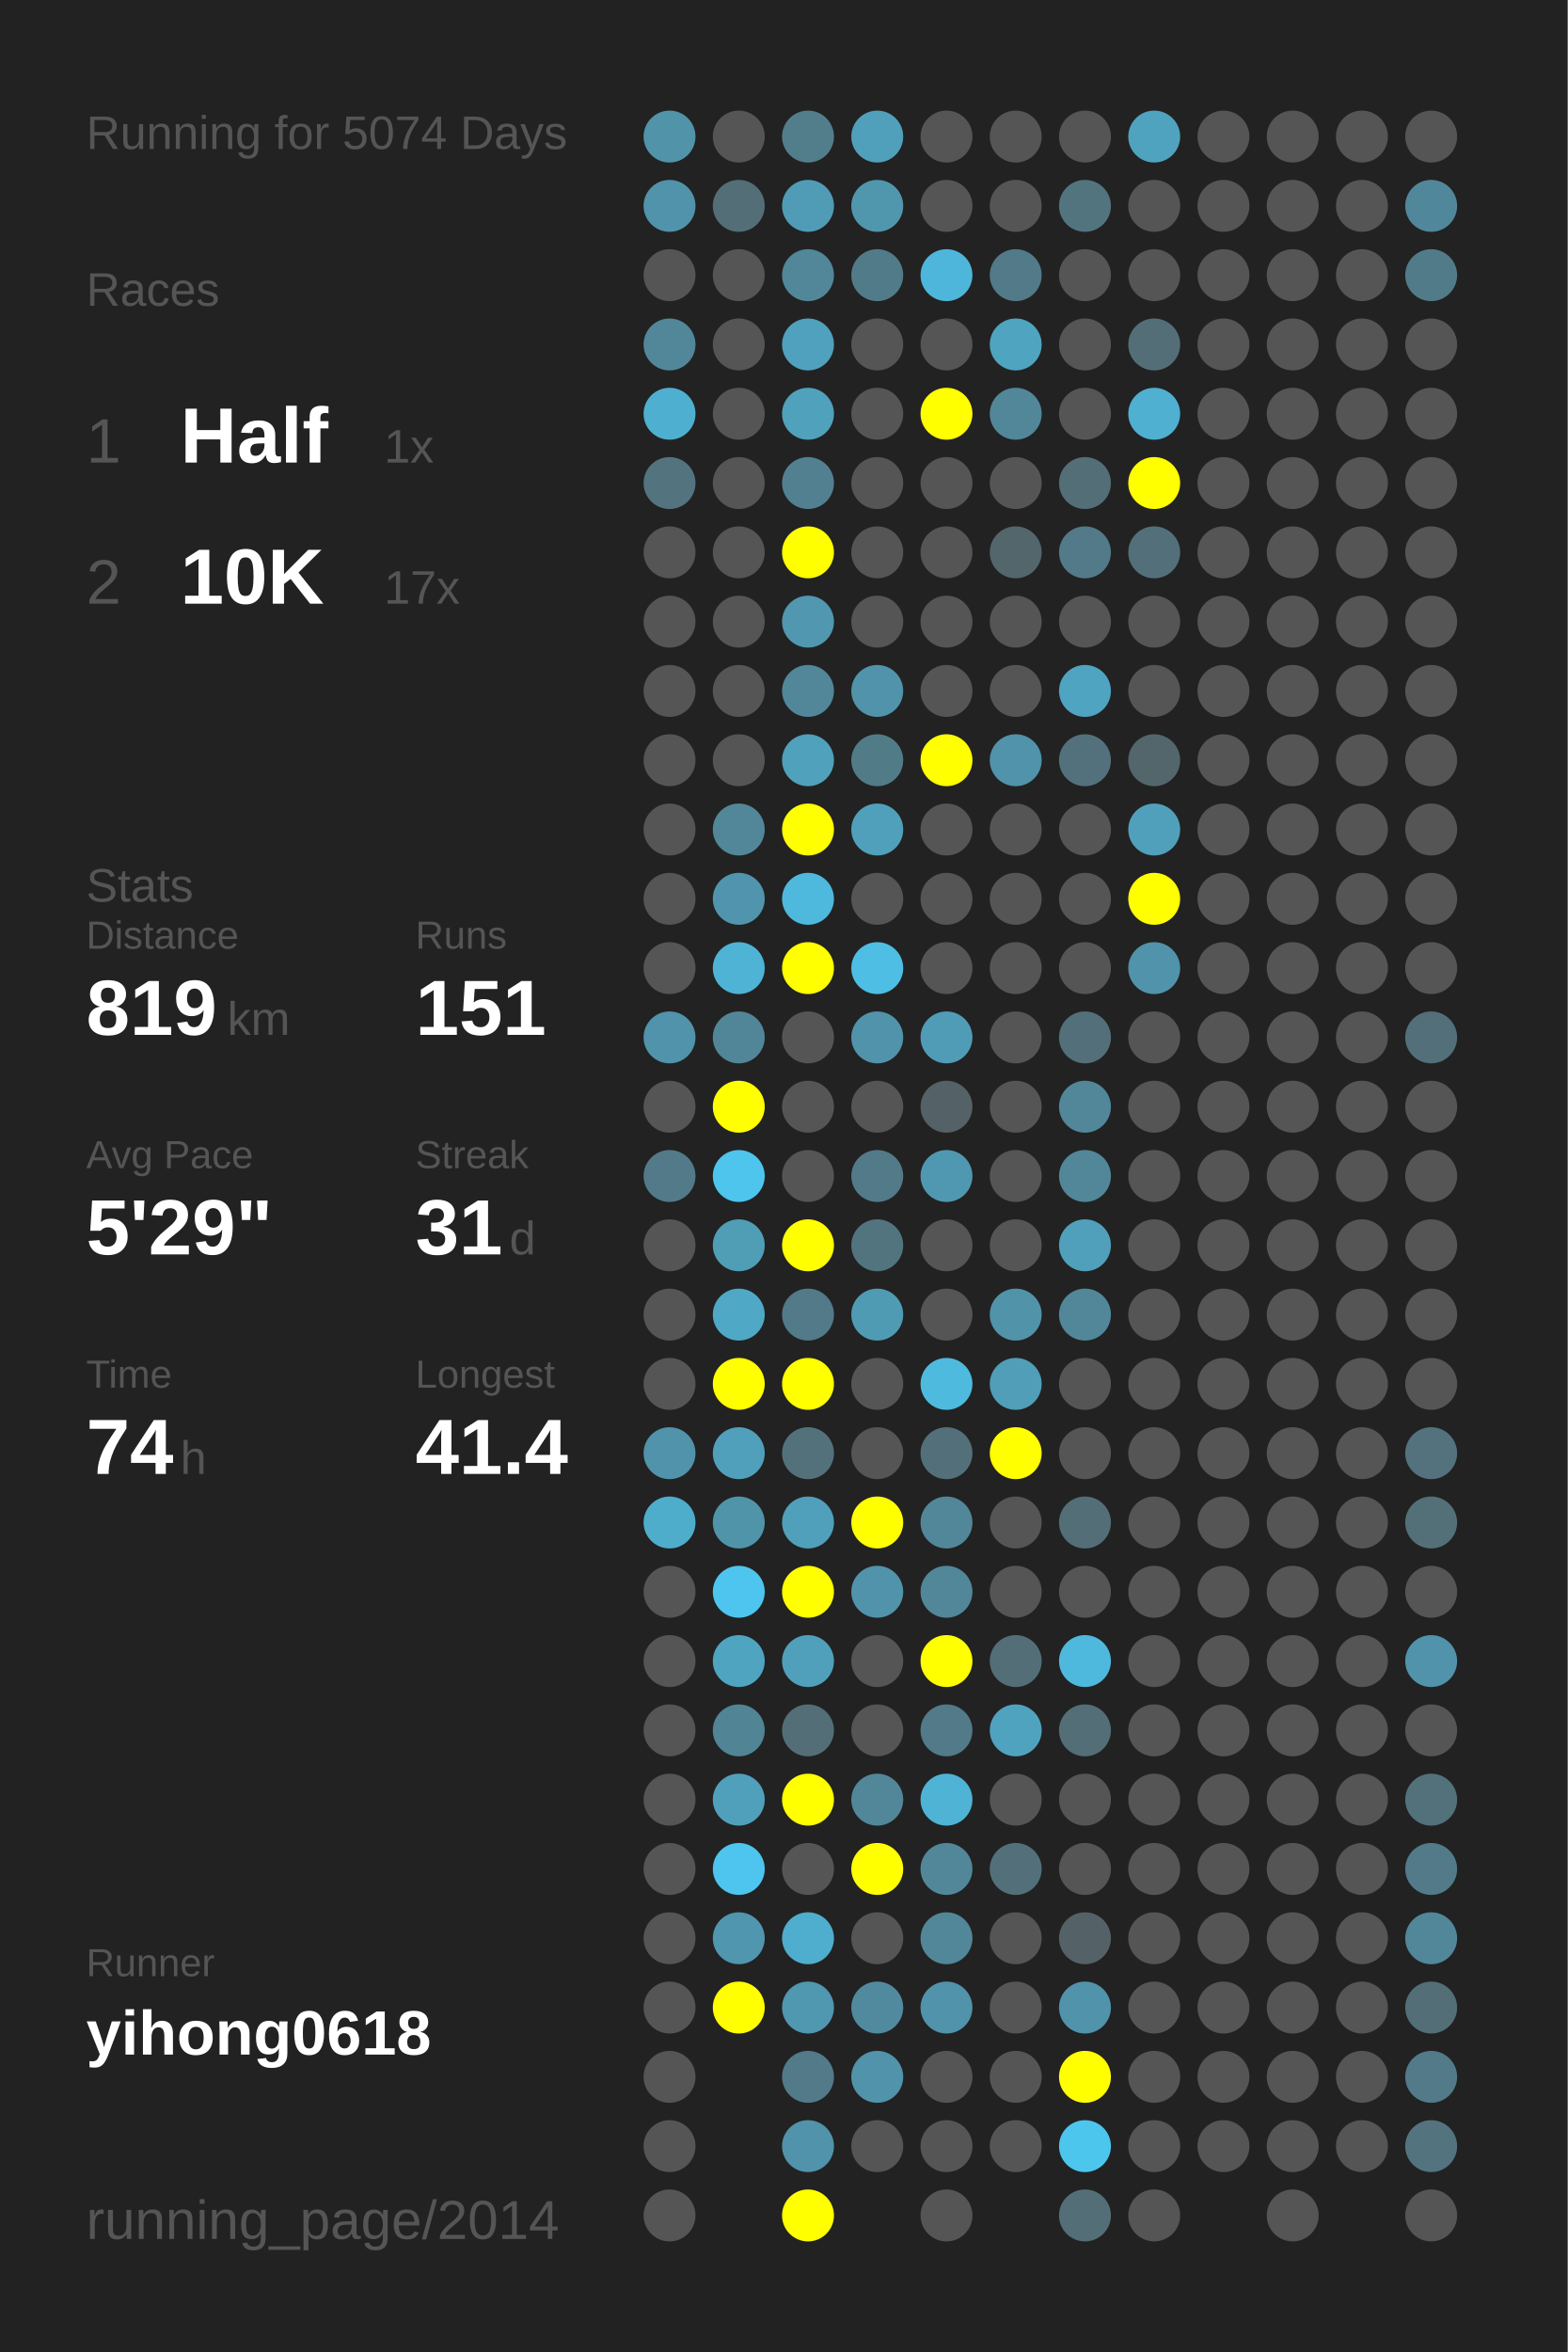
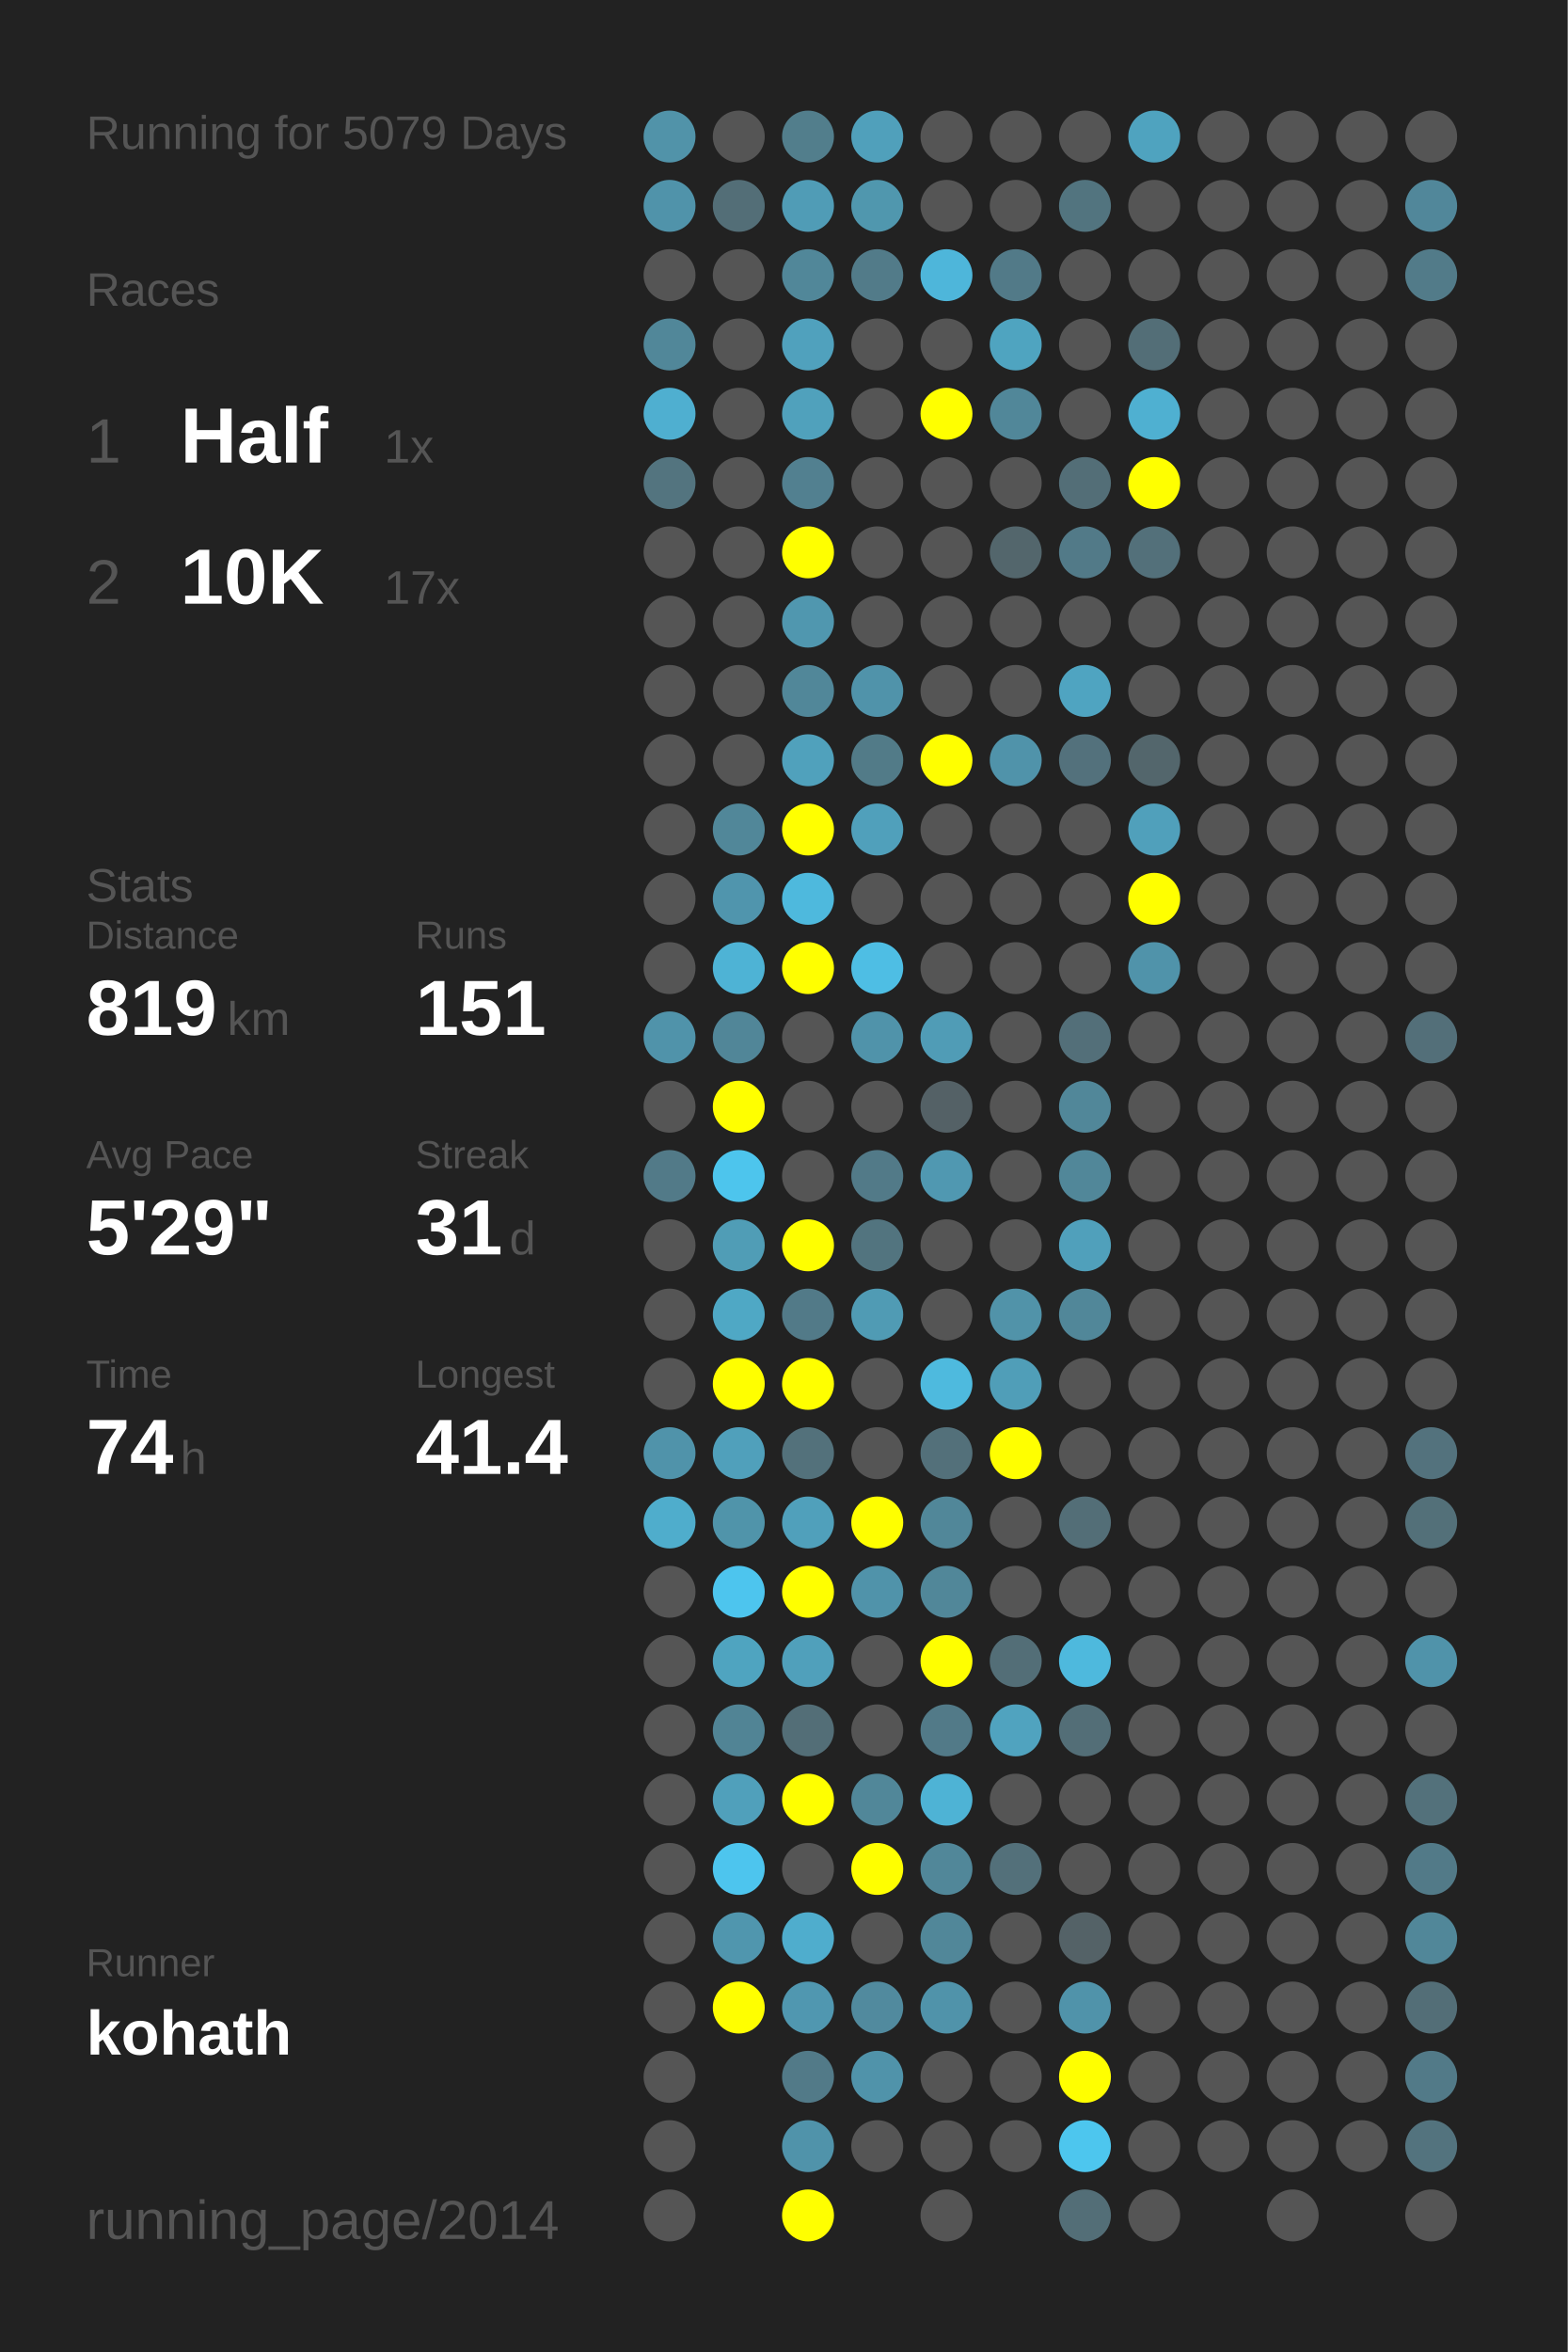
<svg xmlns="http://www.w3.org/2000/svg" baseProfile="full" height="300mm" version="1.1" viewBox="0,0,200,300" width="200mm">
  <defs />
  <rect fill="#222222" height="300" width="200" x="0" y="0" />
-   <text fill="#555555" style="font-size:6px; font-family:Arial;" x="11" y="19">Running for 5074 Days</text>
+   <text fill="#555555" style="font-size:6px; font-family:Arial;" x="11" y="19">Running for 5079 Days</text>
  <text fill="#555555" style="font-size:6px; font-family:Arial;" x="11" y="39">Races</text>
  <text fill="#555555" style="font-size:8px; font-family:Arial;" x="11" y="59">1</text>
  <text fill="#FFFFFF" style="font-size:10px; font-family:Arial; font-weight:bold;" x="23" y="59">Half</text>
  <text fill="#555555" style="font-size:6px; font-family:Arial;" x="49" y="59">1x</text>
  <text fill="#555555" style="font-size:8px; font-family:Arial;" x="11" y="77">2</text>
  <text fill="#FFFFFF" style="font-size:10px; font-family:Arial; font-weight:bold;" x="23" y="77">10K</text>
  <text fill="#555555" style="font-size:6px; font-family:Arial;" x="49" y="77">17x</text>
  <text fill="#555555" style="font-size:6px; font-family:Arial;" x="11" y="115">Stats</text>
  <text fill="#555555" style="font-size:5px; font-family:Arial;" x="11" y="121">Distance</text>
  <text fill="#FFFFFF" style="font-size:10px; font-family:Arial; font-weight:bold;" x="11" y="132">819</text>
  <text fill="#555555" style="font-size:6px; font-family:Arial;" x="29" y="132">km</text>
  <text fill="#555555" style="font-size:5px; font-family:Arial;" x="53" y="121">Runs</text>
  <text fill="#FFFFFF" style="font-size:10px; font-family:Arial; font-weight:bold;" x="53" y="132">151</text>
  <text fill="#555555" style="font-size:5px; font-family:Arial;" x="11" y="149">Avg Pace</text>
  <text fill="#FFFFFF" style="font-size:10px; font-family:Arial; font-weight:bold;" x="11" y="160">5'29"</text>
  <text fill="#555555" style="font-size:5px; font-family:Arial;" x="53" y="149">Streak</text>
  <text fill="#FFFFFF" style="font-size:10px; font-family:Arial; font-weight:bold;" x="53" y="160">31</text>
  <text fill="#555555" style="font-size:6px; font-family:Arial;" x="65" y="160">d</text>
  <text fill="#555555" style="font-size:5px; font-family:Arial;" x="11" y="177">Time</text>
  <text fill="#FFFFFF" style="font-size:10px; font-family:Arial; font-weight:bold;" x="11" y="188">74</text>
  <text fill="#555555" style="font-size:6px; font-family:Arial;" x="23" y="188">h</text>
  <text fill="#555555" style="font-size:5px; font-family:Arial;" x="53" y="177">Longest</text>
  <text fill="#FFFFFF" style="font-size:10px; font-family:Arial; font-weight:bold;" x="53" y="188">41.4</text>
  <text fill="#555555" style="font-size:5px; font-family:Arial;" x="11" y="252.065">Runner</text>
-   <text fill="#FFFFFF" style="font-size:8px; font-family:Arial; font-weight:bold;" x="11" y="262.065">yihong0618</text>
+   <text fill="#FFFFFF" style="font-size:8px; font-family:Arial; font-weight:bold;" x="11" y="262.065">kohath</text>
  <text fill="#555555" style="font-size:7px; font-family:Arial;" x="11" y="285.581">running_page/2014</text>
  <circle cx="85.417" cy="17.419" fill="#5193a9" r="3.312" />
  <circle cx="85.417" cy="26.258" fill="#5093aa" r="3.312" />
  <circle cx="85.417" cy="35.097" fill="#555555" r="3.312" />
  <circle cx="85.417" cy="43.935" fill="#518799" r="3.312" />
  <circle cx="85.417" cy="52.774" fill="#4fafd0" r="3.312" />
  <circle cx="85.417" cy="61.613" fill="#53747f" r="3.312" />
  <circle cx="85.417" cy="70.452" fill="#555555" r="3.312" />
  <circle cx="85.417" cy="79.29" fill="#555555" r="3.312" />
  <circle cx="85.417" cy="88.129" fill="#555555" r="3.312" />
  <circle cx="85.417" cy="96.968" fill="#555555" r="3.312" />
  <circle cx="85.417" cy="105.806" fill="#555555" r="3.312" />
  <circle cx="85.417" cy="114.645" fill="#555555" r="3.312" />
  <circle cx="85.417" cy="123.484" fill="#555555" r="3.312" />
  <circle cx="85.417" cy="132.323" fill="#5093aa" r="3.312" />
  <circle cx="85.417" cy="141.161" fill="#555555" r="3.312" />
  <circle cx="85.417" cy="150" fill="#527a88" r="3.312" />
  <circle cx="85.417" cy="158.839" fill="#555555" r="3.312" />
  <circle cx="85.417" cy="167.677" fill="#555555" r="3.312" />
  <circle cx="85.417" cy="176.516" fill="#555555" r="3.312" />
  <circle cx="85.417" cy="185.355" fill="#5093aa" r="3.312" />
  <circle cx="85.417" cy="194.194" fill="#4fadcc" r="3.312" />
  <circle cx="85.417" cy="203.032" fill="#555555" r="3.312" />
  <circle cx="85.417" cy="211.871" fill="#555555" r="3.312" />
  <circle cx="85.417" cy="220.71" fill="#555555" r="3.312" />
  <circle cx="85.417" cy="229.548" fill="#555555" r="3.312" />
  <circle cx="85.417" cy="238.387" fill="#555555" r="3.312" />
  <circle cx="85.417" cy="247.226" fill="#555555" r="3.312" />
  <circle cx="85.417" cy="256.065" fill="#555555" r="3.312" />
  <circle cx="85.417" cy="264.903" fill="#555555" r="3.312" />
  <circle cx="85.417" cy="273.742" fill="#555555" r="3.312" />
  <circle cx="85.417" cy="282.581" fill="#555555" r="3.312" />
  <circle cx="94.25" cy="17.419" fill="#555555" r="3.312" />
  <circle cx="94.25" cy="26.258" fill="#536e77" r="3.312" />
  <circle cx="94.25" cy="35.097" fill="#555555" r="3.312" />
  <circle cx="94.25" cy="43.935" fill="#555555" r="3.312" />
  <circle cx="94.25" cy="52.774" fill="#555555" r="3.312" />
  <circle cx="94.25" cy="61.613" fill="#555555" r="3.312" />
  <circle cx="94.25" cy="70.452" fill="#555555" r="3.312" />
  <circle cx="94.25" cy="79.29" fill="#555555" r="3.312" />
  <circle cx="94.25" cy="88.129" fill="#555555" r="3.312" />
  <circle cx="94.25" cy="96.968" fill="#555555" r="3.312" />
  <circle cx="94.25" cy="105.806" fill="#518799" r="3.312" />
  <circle cx="94.25" cy="114.645" fill="#5095ad" r="3.312" />
  <circle cx="94.25" cy="123.484" fill="#4eb3d5" r="3.312" />
  <circle cx="94.25" cy="132.323" fill="#518698" r="3.312" />
  <circle cx="94.25" cy="141.161" fill="#FFFF00" r="3.312" />
  <circle cx="94.25" cy="150" fill="#4dc5ed" r="3.312" />
  <circle cx="94.25" cy="158.839" fill="#509db6" r="3.312" />
  <circle cx="94.25" cy="167.677" fill="#4fa8c5" r="3.312" />
  <circle cx="94.25" cy="176.516" fill="#FFFF00" r="3.312" />
  <circle cx="94.25" cy="185.355" fill="#50a0bb" r="3.312" />
  <circle cx="94.25" cy="194.194" fill="#5094aa" r="3.312" />
  <circle cx="94.25" cy="203.032" fill="#4dc5ee" r="3.312" />
  <circle cx="94.25" cy="211.871" fill="#4fa4c0" r="3.312" />
  <circle cx="94.25" cy="220.71" fill="#518495" r="3.312" />
  <circle cx="94.25" cy="229.548" fill="#50a0bb" r="3.312" />
  <circle cx="94.25" cy="238.387" fill="#4dc5ee" r="3.312" />
  <circle cx="94.25" cy="247.226" fill="#5096ae" r="3.312" />
  <circle cx="94.25" cy="256.065" fill="#FFFF00" r="3.312" />
  <circle cx="103.083" cy="17.419" fill="#527e8c" r="3.312" />
  <circle cx="103.083" cy="26.258" fill="#509cb6" r="3.312" />
  <circle cx="103.083" cy="35.097" fill="#518799" r="3.312" />
  <circle cx="103.083" cy="43.935" fill="#50a1bd" r="3.312" />
  <circle cx="103.083" cy="52.774" fill="#50a1bc" r="3.312" />
  <circle cx="103.083" cy="61.613" fill="#528090" r="3.312" />
  <circle cx="103.083" cy="70.452" fill="#FFFF00" r="3.312" />
  <circle cx="103.083" cy="79.29" fill="#5097af" r="3.312" />
  <circle cx="103.083" cy="88.129" fill="#518799" r="3.312" />
  <circle cx="103.083" cy="96.968" fill="#50a1bc" r="3.312" />
  <circle cx="103.083" cy="105.806" fill="#FFFF00" r="3.312" />
  <circle cx="103.083" cy="114.645" fill="#4eb9dd" r="3.312" />
  <circle cx="103.083" cy="123.484" fill="#FFFF00" r="3.312" />
  <circle cx="103.083" cy="132.323" fill="#555555" r="3.312" />
  <circle cx="103.083" cy="141.161" fill="#555555" r="3.312" />
  <circle cx="103.083" cy="150" fill="#555555" r="3.312" />
  <circle cx="103.083" cy="158.839" fill="#FFFF00" r="3.312" />
  <circle cx="103.083" cy="167.677" fill="#527a88" r="3.312" />
  <circle cx="103.083" cy="176.516" fill="#FFFF00" r="3.312" />
  <circle cx="103.083" cy="185.355" fill="#53717b" r="3.312" />
  <circle cx="103.083" cy="194.194" fill="#50a0bb" r="3.312" />
  <circle cx="103.083" cy="203.032" fill="#FFFF00" r="3.312" />
  <circle cx="103.083" cy="211.871" fill="#50a0bb" r="3.312" />
  <circle cx="103.083" cy="220.71" fill="#536e77" r="3.312" />
  <circle cx="103.083" cy="229.548" fill="#FFFF00" r="3.312" />
  <circle cx="103.083" cy="238.387" fill="#555555" r="3.312" />
  <circle cx="103.083" cy="247.226" fill="#4fadcd" r="3.312" />
  <circle cx="103.083" cy="256.065" fill="#5097b0" r="3.312" />
  <circle cx="103.083" cy="264.903" fill="#527a88" r="3.312" />
  <circle cx="103.083" cy="273.742" fill="#5093aa" r="3.312" />
  <circle cx="103.083" cy="282.581" fill="#FFFF00" r="3.312" />
  <circle cx="111.917" cy="17.419" fill="#50a0bb" r="3.312" />
  <circle cx="111.917" cy="26.258" fill="#5097ae" r="3.312" />
  <circle cx="111.917" cy="35.097" fill="#527b89" r="3.312" />
  <circle cx="111.917" cy="43.935" fill="#555555" r="3.312" />
  <circle cx="111.917" cy="52.774" fill="#555555" r="3.312" />
  <circle cx="111.917" cy="61.613" fill="#555555" r="3.312" />
  <circle cx="111.917" cy="70.452" fill="#555555" r="3.312" />
  <circle cx="111.917" cy="79.29" fill="#555555" r="3.312" />
  <circle cx="111.917" cy="88.129" fill="#5093aa" r="3.312" />
  <circle cx="111.917" cy="96.968" fill="#527b88" r="3.312" />
  <circle cx="111.917" cy="105.806" fill="#50a0bb" r="3.312" />
  <circle cx="111.917" cy="114.645" fill="#555555" r="3.312" />
  <circle cx="111.917" cy="123.484" fill="#4ebee4" r="3.312" />
  <circle cx="111.917" cy="132.323" fill="#5093aa" r="3.312" />
  <circle cx="111.917" cy="141.161" fill="#555555" r="3.312" />
  <circle cx="111.917" cy="150" fill="#527a88" r="3.312" />
  <circle cx="111.917" cy="158.839" fill="#52747f" r="3.312" />
  <circle cx="111.917" cy="167.677" fill="#509bb4" r="3.312" />
  <circle cx="111.917" cy="176.516" fill="#555555" r="3.312" />
  <circle cx="111.917" cy="185.355" fill="#555555" r="3.312" />
  <circle cx="111.917" cy="194.194" fill="#FFFF00" r="3.312" />
  <circle cx="111.917" cy="203.032" fill="#5093aa" r="3.312" />
  <circle cx="111.917" cy="211.871" fill="#555555" r="3.312" />
  <circle cx="111.917" cy="220.71" fill="#555555" r="3.312" />
  <circle cx="111.917" cy="229.548" fill="#518799" r="3.312" />
  <circle cx="111.917" cy="238.387" fill="#FFFF00" r="3.312" />
  <circle cx="111.917" cy="247.226" fill="#555555" r="3.312" />
  <circle cx="111.917" cy="256.065" fill="#518a9e" r="3.312" />
  <circle cx="111.917" cy="264.903" fill="#5093aa" r="3.312" />
  <circle cx="111.917" cy="273.742" fill="#555555" r="3.312" />
  <circle cx="120.75" cy="17.419" fill="#555555" r="3.312" />
  <circle cx="120.75" cy="26.258" fill="#555555" r="3.312" />
  <circle cx="120.75" cy="35.097" fill="#4eb6da" r="3.312" />
  <circle cx="120.75" cy="43.935" fill="#555555" r="3.312" />
  <circle cx="120.75" cy="52.774" fill="#FFFF00" r="3.312" />
  <circle cx="120.75" cy="61.613" fill="#555555" r="3.312" />
  <circle cx="120.75" cy="70.452" fill="#555555" r="3.312" />
  <circle cx="120.75" cy="79.29" fill="#555555" r="3.312" />
  <circle cx="120.75" cy="88.129" fill="#555555" r="3.312" />
  <circle cx="120.75" cy="96.968" fill="#FFFF00" r="3.312" />
  <circle cx="120.75" cy="105.806" fill="#555555" r="3.312" />
  <circle cx="120.75" cy="114.645" fill="#555555" r="3.312" />
  <circle cx="120.75" cy="123.484" fill="#555555" r="3.312" />
  <circle cx="120.75" cy="132.323" fill="#509cb6" r="3.312" />
  <circle cx="120.75" cy="141.161" fill="#546166" r="3.312" />
  <circle cx="120.75" cy="150" fill="#5098b1" r="3.312" />
  <circle cx="120.75" cy="158.839" fill="#555555" r="3.312" />
  <circle cx="120.75" cy="167.677" fill="#555555" r="3.312" />
  <circle cx="120.75" cy="176.516" fill="#4ebade" r="3.312" />
  <circle cx="120.75" cy="185.355" fill="#53707a" r="3.312" />
  <circle cx="120.75" cy="194.194" fill="#518799" r="3.312" />
  <circle cx="120.75" cy="203.032" fill="#518799" r="3.312" />
  <circle cx="120.75" cy="211.871" fill="#FFFF00" r="3.312" />
  <circle cx="120.75" cy="220.71" fill="#527a88" r="3.312" />
  <circle cx="120.75" cy="229.548" fill="#4eb3d5" r="3.312" />
  <circle cx="120.75" cy="238.387" fill="#518799" r="3.312" />
  <circle cx="120.75" cy="247.226" fill="#518799" r="3.312" />
  <circle cx="120.75" cy="256.065" fill="#5093aa" r="3.312" />
  <circle cx="120.75" cy="264.903" fill="#555555" r="3.312" />
  <circle cx="120.75" cy="273.742" fill="#555555" r="3.312" />
  <circle cx="120.75" cy="282.581" fill="#555555" r="3.312" />
  <circle cx="129.583" cy="17.419" fill="#555555" r="3.312" />
  <circle cx="129.583" cy="26.258" fill="#555555" r="3.312" />
  <circle cx="129.583" cy="35.097" fill="#527a88" r="3.312" />
  <circle cx="129.583" cy="43.935" fill="#4fa4c0" r="3.312" />
  <circle cx="129.583" cy="52.774" fill="#518799" r="3.312" />
  <circle cx="129.583" cy="61.613" fill="#555555" r="3.312" />
  <circle cx="129.583" cy="70.452" fill="#53666c" r="3.312" />
  <circle cx="129.583" cy="79.29" fill="#555555" r="3.312" />
  <circle cx="129.583" cy="88.129" fill="#555555" r="3.312" />
  <circle cx="129.583" cy="96.968" fill="#5093aa" r="3.312" />
  <circle cx="129.583" cy="105.806" fill="#555555" r="3.312" />
  <circle cx="129.583" cy="114.645" fill="#555555" r="3.312" />
  <circle cx="129.583" cy="123.484" fill="#555555" r="3.312" />
  <circle cx="129.583" cy="132.323" fill="#555555" r="3.312" />
  <circle cx="129.583" cy="141.161" fill="#555555" r="3.312" />
  <circle cx="129.583" cy="150" fill="#555555" r="3.312" />
  <circle cx="129.583" cy="158.839" fill="#555555" r="3.312" />
  <circle cx="129.583" cy="167.677" fill="#5193a9" r="3.312" />
  <circle cx="129.583" cy="176.516" fill="#509eb8" r="3.312" />
  <circle cx="129.583" cy="185.355" fill="#FFFF00" r="3.312" />
  <circle cx="129.583" cy="194.194" fill="#555555" r="3.312" />
  <circle cx="129.583" cy="203.032" fill="#555555" r="3.312" />
  <circle cx="129.583" cy="211.871" fill="#536e77" r="3.312" />
  <circle cx="129.583" cy="220.71" fill="#50a3bf" r="3.312" />
  <circle cx="129.583" cy="229.548" fill="#555555" r="3.312" />
  <circle cx="129.583" cy="238.387" fill="#53707a" r="3.312" />
  <circle cx="129.583" cy="247.226" fill="#555555" r="3.312" />
  <circle cx="129.583" cy="256.065" fill="#555555" r="3.312" />
  <circle cx="129.583" cy="264.903" fill="#555555" r="3.312" />
  <circle cx="129.583" cy="273.742" fill="#555555" r="3.312" />
  <circle cx="138.417" cy="17.419" fill="#555555" r="3.312" />
  <circle cx="138.417" cy="26.258" fill="#52747f" r="3.312" />
  <circle cx="138.417" cy="35.097" fill="#555555" r="3.312" />
  <circle cx="138.417" cy="43.935" fill="#555555" r="3.312" />
  <circle cx="138.417" cy="52.774" fill="#555555" r="3.312" />
  <circle cx="138.417" cy="61.613" fill="#536e77" r="3.312" />
  <circle cx="138.417" cy="70.452" fill="#527a88" r="3.312" />
  <circle cx="138.417" cy="79.29" fill="#555555" r="3.312" />
  <circle cx="138.417" cy="88.129" fill="#4fa4c1" r="3.312" />
  <circle cx="138.417" cy="96.968" fill="#53717c" r="3.312" />
  <circle cx="138.417" cy="105.806" fill="#555555" r="3.312" />
  <circle cx="138.417" cy="114.645" fill="#555555" r="3.312" />
  <circle cx="138.417" cy="123.484" fill="#555555" r="3.312" />
  <circle cx="138.417" cy="132.323" fill="#536f79" r="3.312" />
  <circle cx="138.417" cy="141.161" fill="#518799" r="3.312" />
  <circle cx="138.417" cy="150" fill="#518799" r="3.312" />
  <circle cx="138.417" cy="158.839" fill="#50a0bb" r="3.312" />
  <circle cx="138.417" cy="167.677" fill="#518799" r="3.312" />
  <circle cx="138.417" cy="176.516" fill="#555555" r="3.312" />
  <circle cx="138.417" cy="185.355" fill="#555555" r="3.312" />
  <circle cx="138.417" cy="194.194" fill="#536e77" r="3.312" />
  <circle cx="138.417" cy="203.032" fill="#555555" r="3.312" />
  <circle cx="138.417" cy="211.871" fill="#4eb9dd" r="3.312" />
  <circle cx="138.417" cy="220.71" fill="#536e77" r="3.312" />
  <circle cx="138.417" cy="229.548" fill="#555555" r="3.312" />
  <circle cx="138.417" cy="238.387" fill="#555555" r="3.312" />
  <circle cx="138.417" cy="247.226" fill="#546267" r="3.312" />
  <circle cx="138.417" cy="256.065" fill="#5093aa" r="3.312" />
  <circle cx="138.417" cy="264.903" fill="#FFFF00" r="3.312" />
  <circle cx="138.417" cy="273.742" fill="#4dc6ee" r="3.312" />
  <circle cx="138.417" cy="282.581" fill="#536e77" r="3.312" />
  <circle cx="147.25" cy="17.419" fill="#4fa3bf" r="3.312" />
  <circle cx="147.25" cy="26.258" fill="#555555" r="3.312" />
  <circle cx="147.25" cy="35.097" fill="#555555" r="3.312" />
  <circle cx="147.25" cy="43.935" fill="#536e77" r="3.312" />
  <circle cx="147.25" cy="52.774" fill="#4fb0d1" r="3.312" />
  <circle cx="147.25" cy="61.613" fill="#FFFF00" r="3.312" />
  <circle cx="147.25" cy="70.452" fill="#53707a" r="3.312" />
  <circle cx="147.25" cy="79.29" fill="#555555" r="3.312" />
  <circle cx="147.25" cy="88.129" fill="#555555" r="3.312" />
  <circle cx="147.25" cy="96.968" fill="#53666c" r="3.312" />
  <circle cx="147.25" cy="105.806" fill="#50a0bb" r="3.312" />
  <circle cx="147.25" cy="114.645" fill="#FFFF00" r="3.312" />
  <circle cx="147.25" cy="123.484" fill="#5093aa" r="3.312" />
  <circle cx="147.25" cy="132.323" fill="#555555" r="3.312" />
  <circle cx="147.25" cy="141.161" fill="#555555" r="3.312" />
  <circle cx="147.25" cy="150" fill="#555555" r="3.312" />
  <circle cx="147.25" cy="158.839" fill="#555555" r="3.312" />
  <circle cx="147.25" cy="167.677" fill="#555555" r="3.312" />
  <circle cx="147.25" cy="176.516" fill="#555555" r="3.312" />
  <circle cx="147.25" cy="185.355" fill="#555555" r="3.312" />
  <circle cx="147.25" cy="194.194" fill="#555555" r="3.312" />
  <circle cx="147.25" cy="203.032" fill="#555555" r="3.312" />
  <circle cx="147.25" cy="211.871" fill="#555555" r="3.312" />
  <circle cx="147.25" cy="220.71" fill="#555555" r="3.312" />
  <circle cx="147.25" cy="229.548" fill="#555555" r="3.312" />
  <circle cx="147.25" cy="238.387" fill="#555555" r="3.312" />
  <circle cx="147.25" cy="247.226" fill="#555555" r="3.312" />
  <circle cx="147.25" cy="256.065" fill="#555555" r="3.312" />
  <circle cx="147.25" cy="264.903" fill="#555555" r="3.312" />
  <circle cx="147.25" cy="273.742" fill="#555555" r="3.312" />
  <circle cx="147.25" cy="282.581" fill="#555555" r="3.312" />
  <circle cx="156.083" cy="17.419" fill="#555555" r="3.312" />
  <circle cx="156.083" cy="26.258" fill="#555555" r="3.312" />
  <circle cx="156.083" cy="35.097" fill="#555555" r="3.312" />
  <circle cx="156.083" cy="43.935" fill="#555555" r="3.312" />
  <circle cx="156.083" cy="52.774" fill="#555555" r="3.312" />
  <circle cx="156.083" cy="61.613" fill="#555555" r="3.312" />
  <circle cx="156.083" cy="70.452" fill="#555555" r="3.312" />
  <circle cx="156.083" cy="79.29" fill="#555555" r="3.312" />
  <circle cx="156.083" cy="88.129" fill="#555555" r="3.312" />
  <circle cx="156.083" cy="96.968" fill="#555555" r="3.312" />
  <circle cx="156.083" cy="105.806" fill="#555555" r="3.312" />
  <circle cx="156.083" cy="114.645" fill="#555555" r="3.312" />
  <circle cx="156.083" cy="123.484" fill="#555555" r="3.312" />
  <circle cx="156.083" cy="132.323" fill="#555555" r="3.312" />
  <circle cx="156.083" cy="141.161" fill="#555555" r="3.312" />
  <circle cx="156.083" cy="150" fill="#555555" r="3.312" />
  <circle cx="156.083" cy="158.839" fill="#555555" r="3.312" />
  <circle cx="156.083" cy="167.677" fill="#555555" r="3.312" />
  <circle cx="156.083" cy="176.516" fill="#555555" r="3.312" />
  <circle cx="156.083" cy="185.355" fill="#555555" r="3.312" />
  <circle cx="156.083" cy="194.194" fill="#555555" r="3.312" />
  <circle cx="156.083" cy="203.032" fill="#555555" r="3.312" />
  <circle cx="156.083" cy="211.871" fill="#555555" r="3.312" />
  <circle cx="156.083" cy="220.71" fill="#555555" r="3.312" />
  <circle cx="156.083" cy="229.548" fill="#555555" r="3.312" />
  <circle cx="156.083" cy="238.387" fill="#555555" r="3.312" />
  <circle cx="156.083" cy="247.226" fill="#555555" r="3.312" />
  <circle cx="156.083" cy="256.065" fill="#555555" r="3.312" />
  <circle cx="156.083" cy="264.903" fill="#555555" r="3.312" />
  <circle cx="156.083" cy="273.742" fill="#555555" r="3.312" />
  <circle cx="164.917" cy="17.419" fill="#555555" r="3.312" />
  <circle cx="164.917" cy="26.258" fill="#555555" r="3.312" />
  <circle cx="164.917" cy="35.097" fill="#555555" r="3.312" />
  <circle cx="164.917" cy="43.935" fill="#555555" r="3.312" />
  <circle cx="164.917" cy="52.774" fill="#555555" r="3.312" />
  <circle cx="164.917" cy="61.613" fill="#555555" r="3.312" />
  <circle cx="164.917" cy="70.452" fill="#555555" r="3.312" />
  <circle cx="164.917" cy="79.29" fill="#555555" r="3.312" />
  <circle cx="164.917" cy="88.129" fill="#555555" r="3.312" />
  <circle cx="164.917" cy="96.968" fill="#555555" r="3.312" />
  <circle cx="164.917" cy="105.806" fill="#555555" r="3.312" />
  <circle cx="164.917" cy="114.645" fill="#555555" r="3.312" />
  <circle cx="164.917" cy="123.484" fill="#555555" r="3.312" />
  <circle cx="164.917" cy="132.323" fill="#555555" r="3.312" />
  <circle cx="164.917" cy="141.161" fill="#555555" r="3.312" />
  <circle cx="164.917" cy="150" fill="#555555" r="3.312" />
  <circle cx="164.917" cy="158.839" fill="#555555" r="3.312" />
  <circle cx="164.917" cy="167.677" fill="#555555" r="3.312" />
  <circle cx="164.917" cy="176.516" fill="#555555" r="3.312" />
  <circle cx="164.917" cy="185.355" fill="#555555" r="3.312" />
  <circle cx="164.917" cy="194.194" fill="#555555" r="3.312" />
  <circle cx="164.917" cy="203.032" fill="#555555" r="3.312" />
  <circle cx="164.917" cy="211.871" fill="#555555" r="3.312" />
  <circle cx="164.917" cy="220.71" fill="#555555" r="3.312" />
  <circle cx="164.917" cy="229.548" fill="#555555" r="3.312" />
  <circle cx="164.917" cy="238.387" fill="#555555" r="3.312" />
  <circle cx="164.917" cy="247.226" fill="#555555" r="3.312" />
  <circle cx="164.917" cy="256.065" fill="#555555" r="3.312" />
  <circle cx="164.917" cy="264.903" fill="#555555" r="3.312" />
  <circle cx="164.917" cy="273.742" fill="#555555" r="3.312" />
  <circle cx="164.917" cy="282.581" fill="#555555" r="3.312" />
  <circle cx="173.75" cy="17.419" fill="#555555" r="3.312" />
  <circle cx="173.75" cy="26.258" fill="#555555" r="3.312" />
  <circle cx="173.75" cy="35.097" fill="#555555" r="3.312" />
  <circle cx="173.75" cy="43.935" fill="#555555" r="3.312" />
  <circle cx="173.75" cy="52.774" fill="#555555" r="3.312" />
  <circle cx="173.75" cy="61.613" fill="#555555" r="3.312" />
  <circle cx="173.75" cy="70.452" fill="#555555" r="3.312" />
  <circle cx="173.75" cy="79.29" fill="#555555" r="3.312" />
  <circle cx="173.75" cy="88.129" fill="#555555" r="3.312" />
  <circle cx="173.75" cy="96.968" fill="#555555" r="3.312" />
  <circle cx="173.75" cy="105.806" fill="#555555" r="3.312" />
  <circle cx="173.75" cy="114.645" fill="#555555" r="3.312" />
  <circle cx="173.75" cy="123.484" fill="#555555" r="3.312" />
  <circle cx="173.75" cy="132.323" fill="#555555" r="3.312" />
  <circle cx="173.75" cy="141.161" fill="#555555" r="3.312" />
  <circle cx="173.75" cy="150" fill="#555555" r="3.312" />
  <circle cx="173.75" cy="158.839" fill="#555555" r="3.312" />
  <circle cx="173.75" cy="167.677" fill="#555555" r="3.312" />
  <circle cx="173.75" cy="176.516" fill="#555555" r="3.312" />
  <circle cx="173.75" cy="185.355" fill="#555555" r="3.312" />
  <circle cx="173.75" cy="194.194" fill="#555555" r="3.312" />
  <circle cx="173.75" cy="203.032" fill="#555555" r="3.312" />
  <circle cx="173.75" cy="211.871" fill="#555555" r="3.312" />
  <circle cx="173.75" cy="220.71" fill="#555555" r="3.312" />
  <circle cx="173.75" cy="229.548" fill="#555555" r="3.312" />
  <circle cx="173.75" cy="238.387" fill="#555555" r="3.312" />
  <circle cx="173.75" cy="247.226" fill="#555555" r="3.312" />
  <circle cx="173.75" cy="256.065" fill="#555555" r="3.312" />
  <circle cx="173.75" cy="264.903" fill="#555555" r="3.312" />
  <circle cx="173.75" cy="273.742" fill="#555555" r="3.312" />
  <circle cx="182.583" cy="17.419" fill="#555555" r="3.312" />
  <circle cx="182.583" cy="26.258" fill="#51879a" r="3.312" />
  <circle cx="182.583" cy="35.097" fill="#527b89" r="3.312" />
  <circle cx="182.583" cy="43.935" fill="#555555" r="3.312" />
  <circle cx="182.583" cy="52.774" fill="#555555" r="3.312" />
  <circle cx="182.583" cy="61.613" fill="#555555" r="3.312" />
  <circle cx="182.583" cy="70.452" fill="#555555" r="3.312" />
  <circle cx="182.583" cy="79.29" fill="#555555" r="3.312" />
  <circle cx="182.583" cy="88.129" fill="#555555" r="3.312" />
  <circle cx="182.583" cy="96.968" fill="#555555" r="3.312" />
  <circle cx="182.583" cy="105.806" fill="#555555" r="3.312" />
  <circle cx="182.583" cy="114.645" fill="#555555" r="3.312" />
  <circle cx="182.583" cy="123.484" fill="#555555" r="3.312" />
  <circle cx="182.583" cy="132.323" fill="#536f79" r="3.312" />
  <circle cx="182.583" cy="141.161" fill="#555555" r="3.312" />
  <circle cx="182.583" cy="150" fill="#555555" r="3.312" />
  <circle cx="182.583" cy="158.839" fill="#555555" r="3.312" />
  <circle cx="182.583" cy="167.677" fill="#555555" r="3.312" />
  <circle cx="182.583" cy="176.516" fill="#555555" r="3.312" />
  <circle cx="182.583" cy="185.355" fill="#53727d" r="3.312" />
  <circle cx="182.583" cy="194.194" fill="#537079" r="3.312" />
  <circle cx="182.583" cy="203.032" fill="#555555" r="3.312" />
  <circle cx="182.583" cy="211.871" fill="#5093aa" r="3.312" />
  <circle cx="182.583" cy="220.71" fill="#555555" r="3.312" />
  <circle cx="182.583" cy="229.548" fill="#53717b" r="3.312" />
  <circle cx="182.583" cy="238.387" fill="#527a88" r="3.312" />
  <circle cx="182.583" cy="247.226" fill="#518799" r="3.312" />
  <circle cx="182.583" cy="256.065" fill="#536e77" r="3.312" />
  <circle cx="182.583" cy="264.903" fill="#527a88" r="3.312" />
  <circle cx="182.583" cy="273.742" fill="#53737e" r="3.312" />
  <circle cx="182.583" cy="282.581" fill="#555555" r="3.312" />
</svg>
